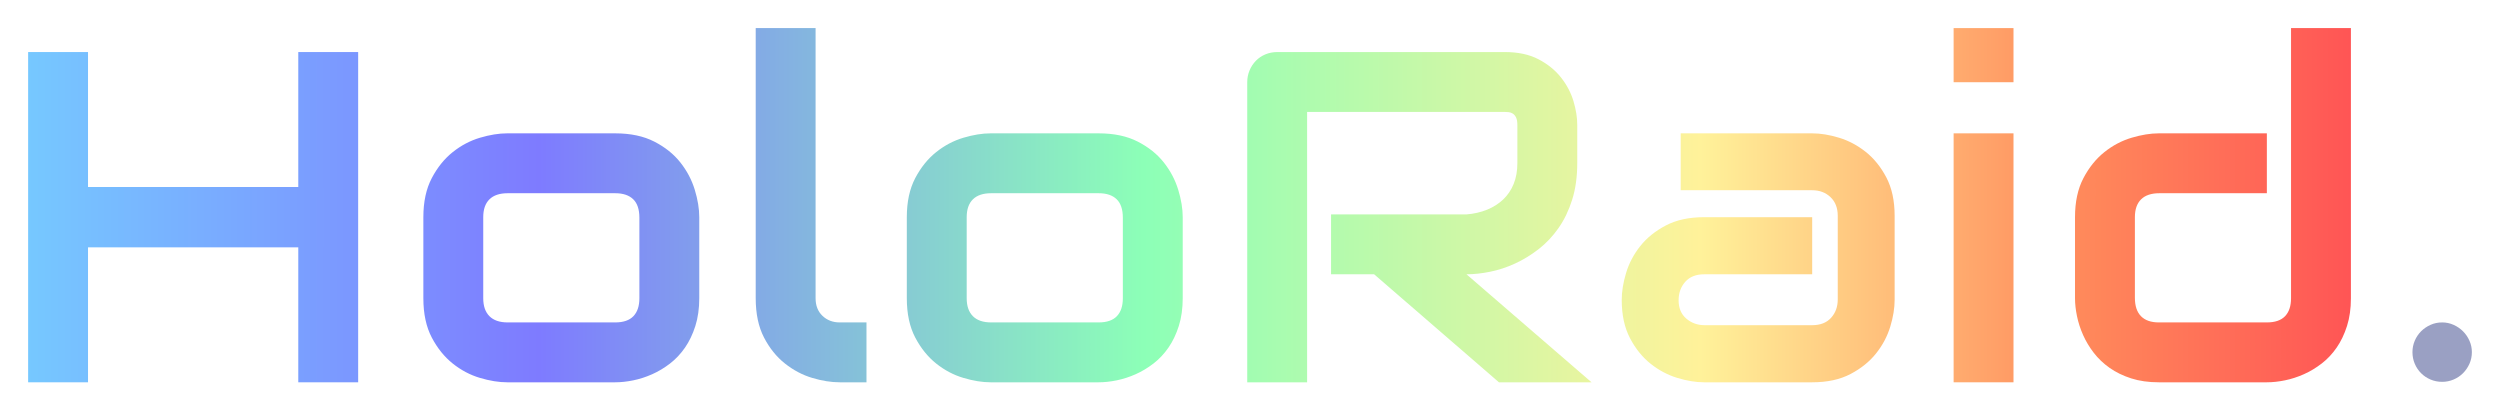
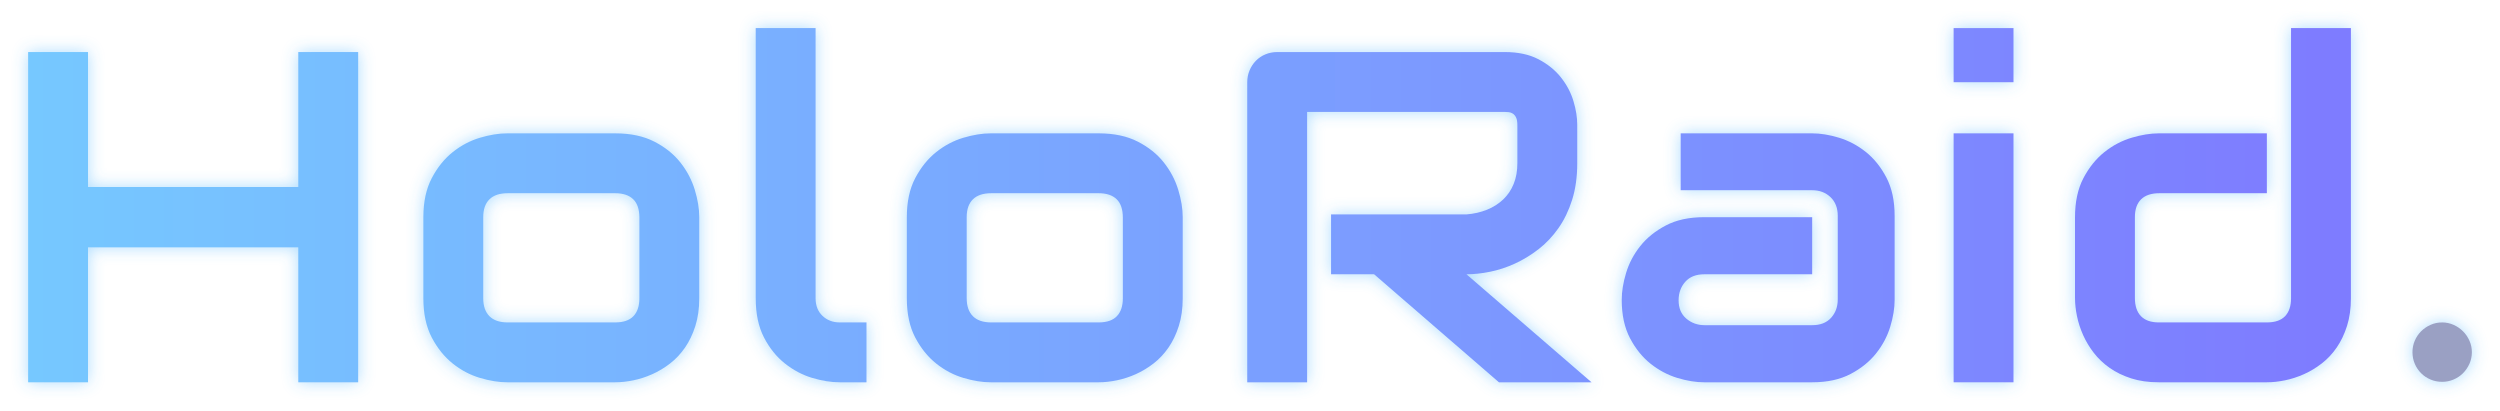
<svg xmlns="http://www.w3.org/2000/svg" viewBox="31 -1660 10855 1782" width="731" height="120" role="img" aria-label="HoloRaid">
  <defs>
-     <linearGradient id="holoGrad" gradientUnits="userSpaceOnUse" x1="153" y1="0" x2="10239" y2="0">
+     <linearGradient id="wm" gradientUnits="userSpaceOnUse" x1="153" y1="0" x2="10239" y2="0">
      <stop offset="0%" stop-color="#76C8FF" />
-       <stop offset="22%" stop-color="#7E7BFF" />
-       <stop offset="48%" stop-color="#8CFFB7" />
-       <stop offset="72%" stop-color="#FFF29A" />
-       <stop offset="88%" stop-color="#FF8B5B" />
-       <stop offset="100%" stop-color="#FF5555" />
+       <stop offset="100%" stop-color="#7E7BFF" />
    </linearGradient>
-     <filter id="holoGlow" x="-25%" y="-60%" width="150%" height="220%">
+     <filter id="g" x="-25%" y="-60%" width="150%" height="220%">
      <feDropShadow dx="0" dy="0" stdDeviation="34" flood-color="#4AB4FF" flood-opacity="0.45" />
-       <feDropShadow dx="0" dy="0" stdDeviation="38" flood-color="#FF6464" flood-opacity="0.35" />
    </filter>
  </defs>
-   <g class="wordmark" transform="scale(1 -1)">
-     <g fill="url(#holoGrad)">
+   <g class="wordmark" transform="scale(1 -1)" filter="url(#g)">
+     <g fill="url(#wm)">
      <path d="M413 848H1326V1434H1586V0H1326V586H413V0H153V1434H413Z" />
      <path d="M3067.118 365Q3067.118 298 3050.118 244.5Q3033.118 191 3005.118 150.5Q2977.118 110 2940.118 81.5Q2903.118 53 2862.618 35.0Q2822.118 17 2780.618 8.5Q2739.118 0 2702.118 0H2233.118Q2179.118 0 2115.118 19.0Q2051.118 38 1996.618 81.5Q1942.118 125 1905.618 194.5Q1869.118 264 1869.118 365V717Q1869.118 817 1905.618 886.5Q1942.118 956 1996.618 999.5Q2051.118 1043 2115.118 1062.0Q2179.118 1081 2233.118 1081H2702.118Q2802.118 1081 2872.118 1045.0Q2942.118 1009 2985.118 954.5Q3028.118 900 3047.618 836.0Q3067.118 772 3067.118 717ZM2807.118 715Q2807.118 769 2780.118 795.0Q2753.118 821 2702.118 821H2235.118Q2183.118 821 2156.118 794.5Q2129.118 768 2129.118 717V365Q2129.118 314 2156.118 287.0Q2183.118 260 2235.118 260H2702.118Q2755.118 260 2781.118 287.0Q2807.118 314 2807.118 365Z" />
      <path d="M3793.235 0H3677.235Q3621.235 0 3557.735 19.0Q3494.235 38 3439.235 81.5Q3384.235 125 3348.235 194.5Q3312.235 264 3312.235 365V1538H3572.235V365Q3572.235 317 3602.235 288.5Q3632.235 260 3677.235 260H3793.235Z" />
      <path d="M5166.353 365Q5166.353 298 5149.353 244.5Q5132.353 191 5104.353 150.5Q5076.353 110 5039.353 81.5Q5002.353 53 4961.853 35.0Q4921.353 17 4879.853 8.5Q4838.353 0 4801.353 0H4332.353Q4278.353 0 4214.353 19.0Q4150.353 38 4095.853 81.5Q4041.353 125 4004.853 194.5Q3968.353 264 3968.353 365V717Q3968.353 817 4004.853 886.5Q4041.353 956 4095.853 999.5Q4150.353 1043 4214.353 1062.0Q4278.353 1081 4332.353 1081H4801.353Q4901.353 1081 4971.353 1045.0Q5041.353 1009 5084.353 954.5Q5127.353 900 5146.853 836.0Q5166.353 772 5166.353 717ZM4906.353 715Q4906.353 769 4879.353 795.0Q4852.353 821 4801.353 821H4334.353Q4282.353 821 4255.353 794.5Q4228.353 768 4228.353 717V365Q4228.353 314 4255.353 287.0Q4282.353 260 4334.353 260H4801.353Q4854.353 260 4880.353 287.0Q4906.353 314 4906.353 365Z" />
      <path d="M6879.471 952Q6879.471 863 6857.471 793.0Q6835.471 723 6797.971 669.5Q6760.471 616 6711.471 578.0Q6662.471 540 6608.971 515.5Q6555.471 491 6500.971 480.0Q6446.471 469 6398.471 469L6941.471 0H6539.471L5997.471 469H5810.471V729H6398.471Q6447.471 733 6487.971 749.5Q6528.471 766 6557.971 794.0Q6587.471 822 6603.471 861.5Q6619.471 901 6619.471 952V1116Q6619.471 1138 6613.971 1149.5Q6608.471 1161 6599.971 1166.5Q6591.471 1172 6581.971 1173.0Q6572.471 1174 6564.471 1174H5706.471V0H5446.471V1303Q5446.471 1330 5456.471 1354.0Q5466.471 1378 5483.971 1396.0Q5501.471 1414 5525.471 1424.0Q5549.471 1434 5577.471 1434H6564.471Q6651.471 1434 6711.471 1402.5Q6771.471 1371 6808.971 1323.5Q6846.471 1276 6862.971 1221.0Q6879.471 1166 6879.471 1118Z" />
      <path d="M8257.588 358Q8257.588 304 8238.588 241.5Q8219.588 179 8177.088 125.5Q8134.588 72 8066.088 36.0Q7997.588 0 7899.588 0H7430.588Q7376.588 0 7314.088 19.0Q7251.588 38 7198.088 80.5Q7144.588 123 7108.588 191.5Q7072.588 260 7072.588 358Q7072.588 412 7091.588 475.0Q7110.588 538 7153.088 591.5Q7195.588 645 7264.088 681.0Q7332.588 717 7430.588 717H7899.588V469H7430.588Q7377.588 469 7348.588 436.5Q7319.588 404 7319.588 356Q7319.588 305 7353.088 276.5Q7386.588 248 7432.588 248H7899.588Q7952.588 248 7981.588 280.0Q8010.588 312 8010.588 360V723Q8010.588 774 7979.088 804.0Q7947.588 834 7899.588 834H7328.588V1081H7899.588Q7953.588 1081 8016.088 1062.0Q8078.588 1043 8132.088 1000.5Q8185.588 958 8221.588 889.5Q8257.588 821 8257.588 723Z" />
      <path d="M8773.706 1303H8513.706V1538H8773.706ZM8773.706 0H8513.706V1081H8773.706Z" />
      <path d="M10238.824 365Q10238.824 298 10221.824 244.5Q10204.824 191 10176.824 150.5Q10148.824 110 10111.824 81.5Q10074.824 53 10034.324 35.0Q9993.824 17 9952.324 8.5Q9910.824 0 9873.824 0H9404.824Q9337.824 0 9284.824 17.0Q9231.824 34 9191.324 62.5Q9150.824 91 9122.324 128.0Q9093.824 165 9075.824 205.5Q9057.824 246 9049.324 287.5Q9040.824 329 9040.824 365V717Q9040.824 817 9077.324 886.5Q9113.824 956 9168.324 999.5Q9222.824 1043 9286.824 1062.0Q9350.824 1081 9404.824 1081H9873.824V821H9406.824Q9354.824 821 9327.824 794.5Q9300.824 768 9300.824 717V367Q9300.824 314 9327.324 287.0Q9353.824 260 9404.824 260H9873.824Q9926.824 260 9952.824 287.0Q9978.824 314 9978.824 365V1538H10238.824Z" />
    </g>
    <path d="M10764.059 131Q10764.059 104 10753.559 80.5Q10743.059 57 10725.559 39.5Q10708.059 22 10684.559 12.0Q10661.059 2 10635.059 2Q10608.059 2 10584.559 12.0Q10561.059 22 10543.559 39.5Q10526.059 57 10516.059 80.5Q10506.059 104 10506.059 131Q10506.059 157 10516.059 180.5Q10526.059 204 10543.559 221.5Q10561.059 239 10584.559 249.5Q10608.059 260 10635.059 260Q10661.059 260 10684.559 249.5Q10708.059 239 10725.559 221.5Q10743.059 204 10753.559 180.5Q10764.059 157 10764.059 131Z" fill="#9AA0C3" />
  </g>
</svg>
